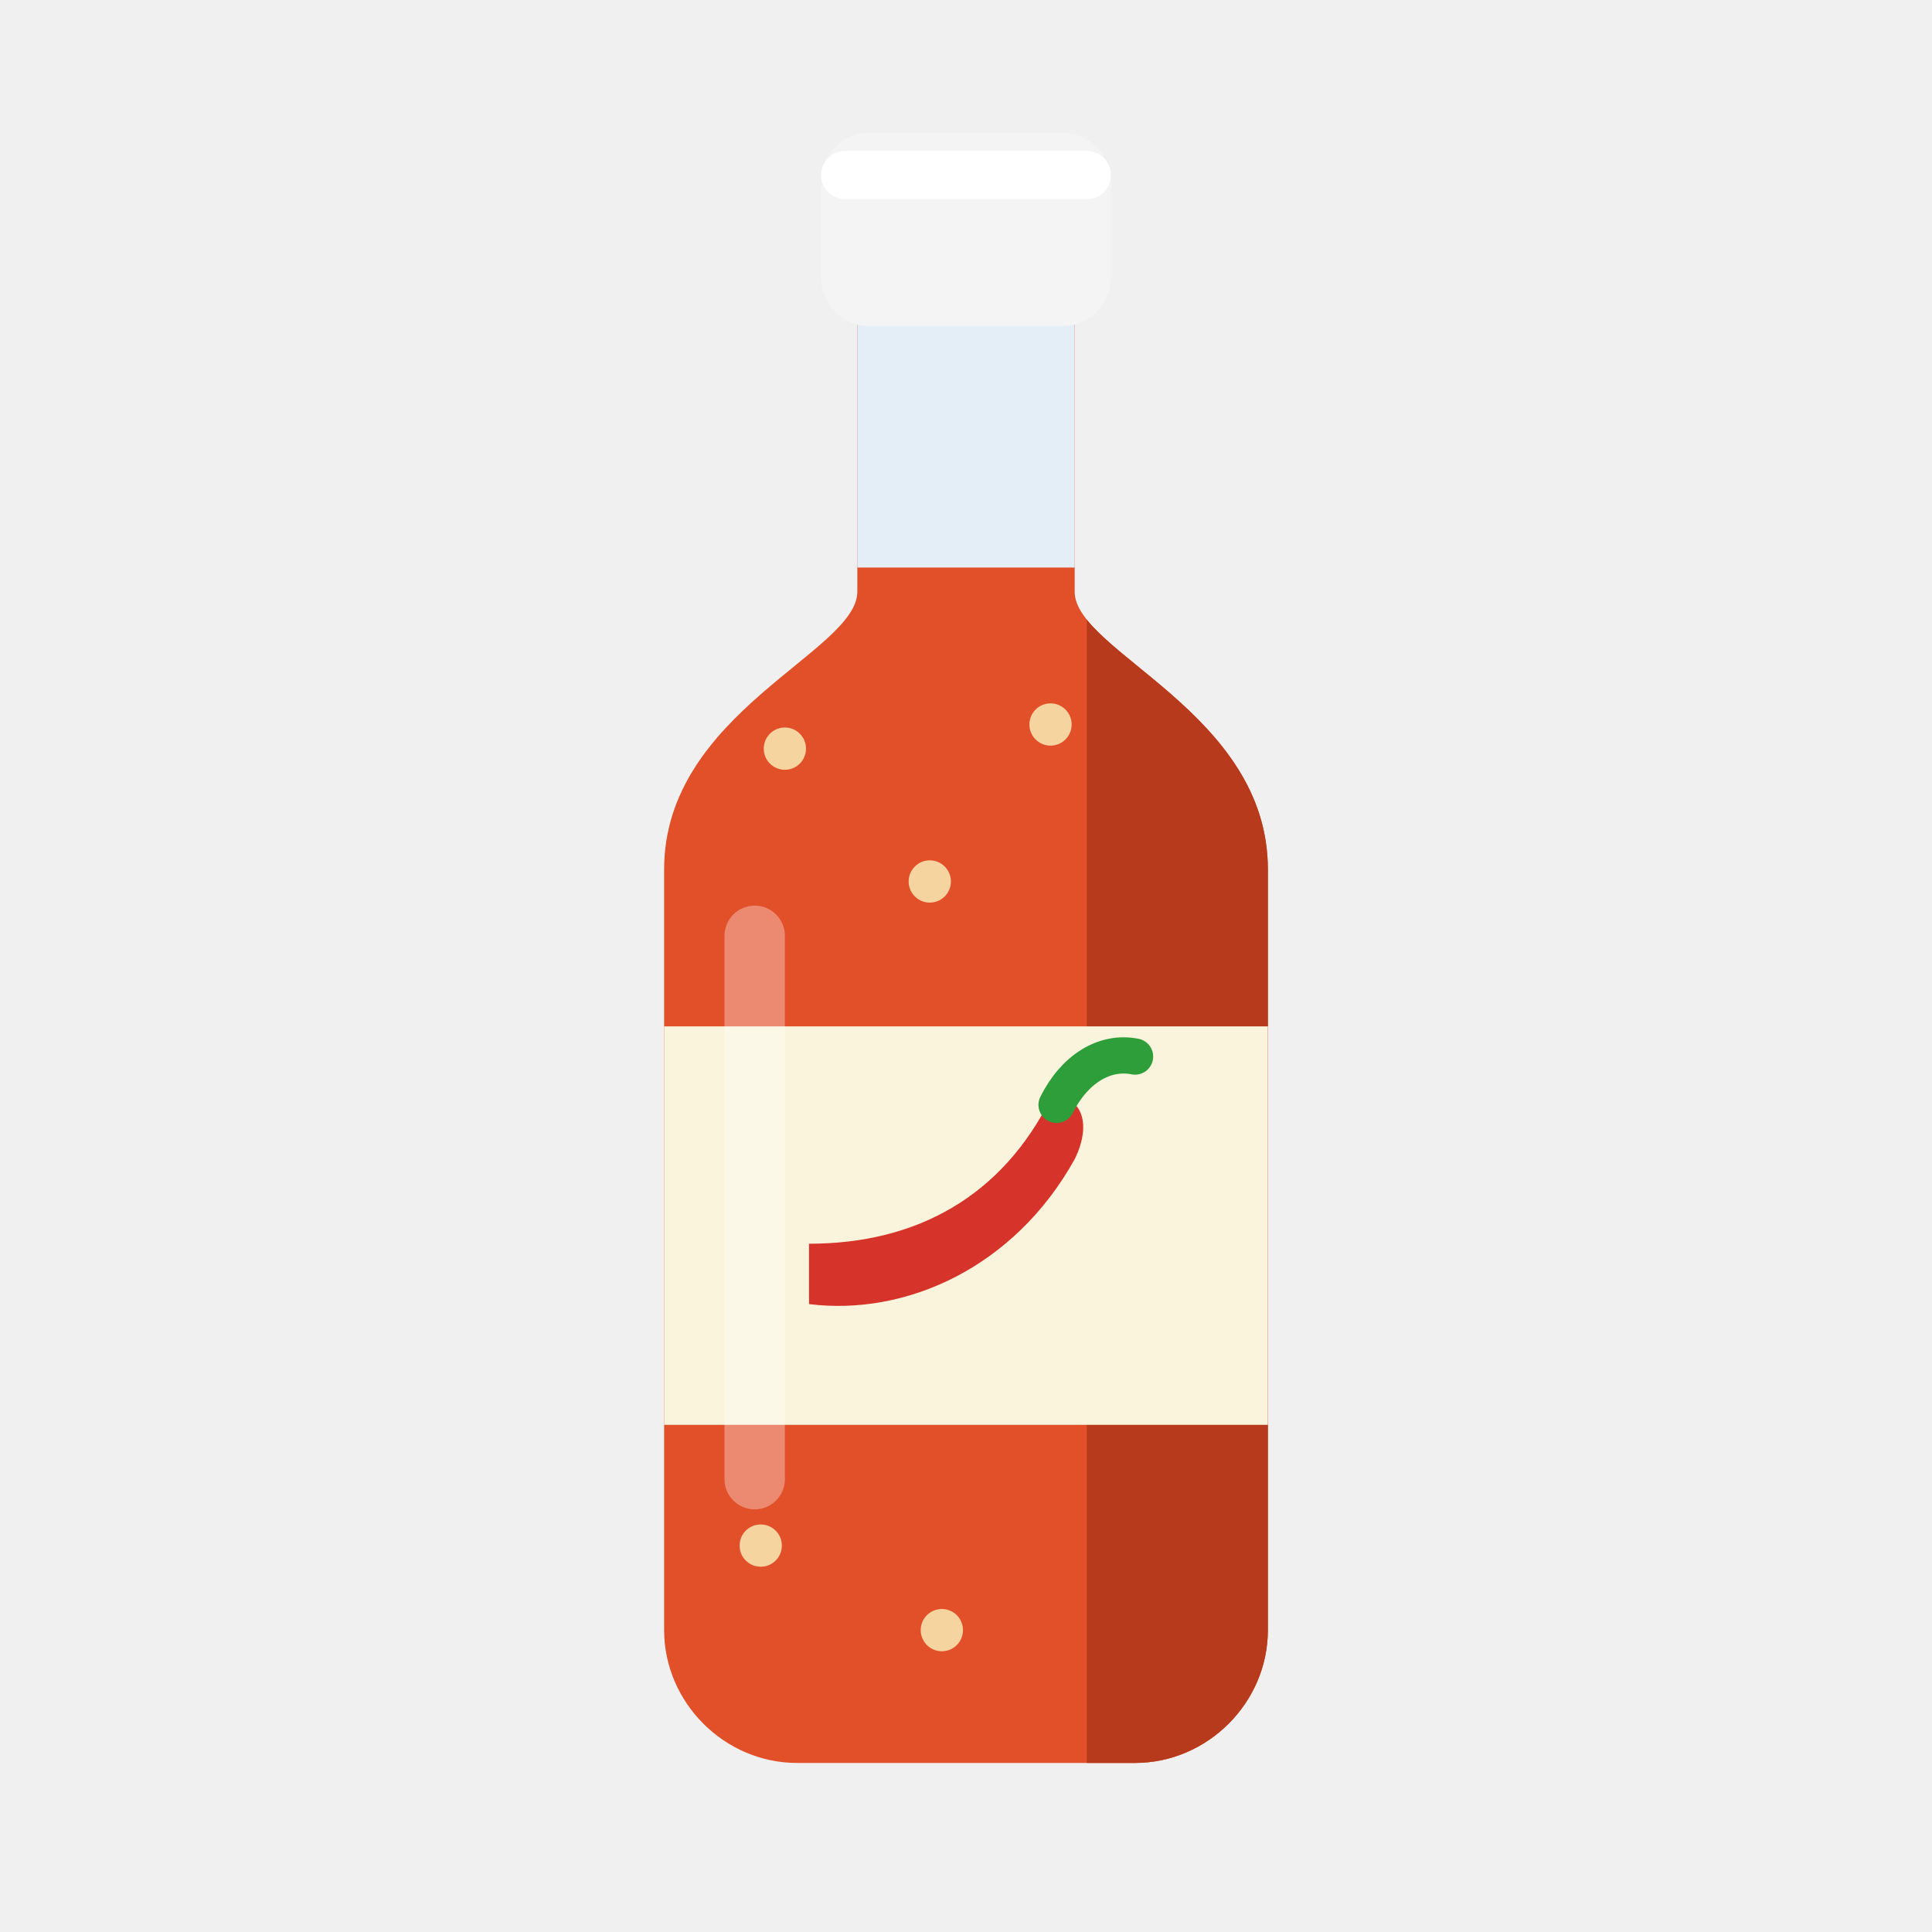
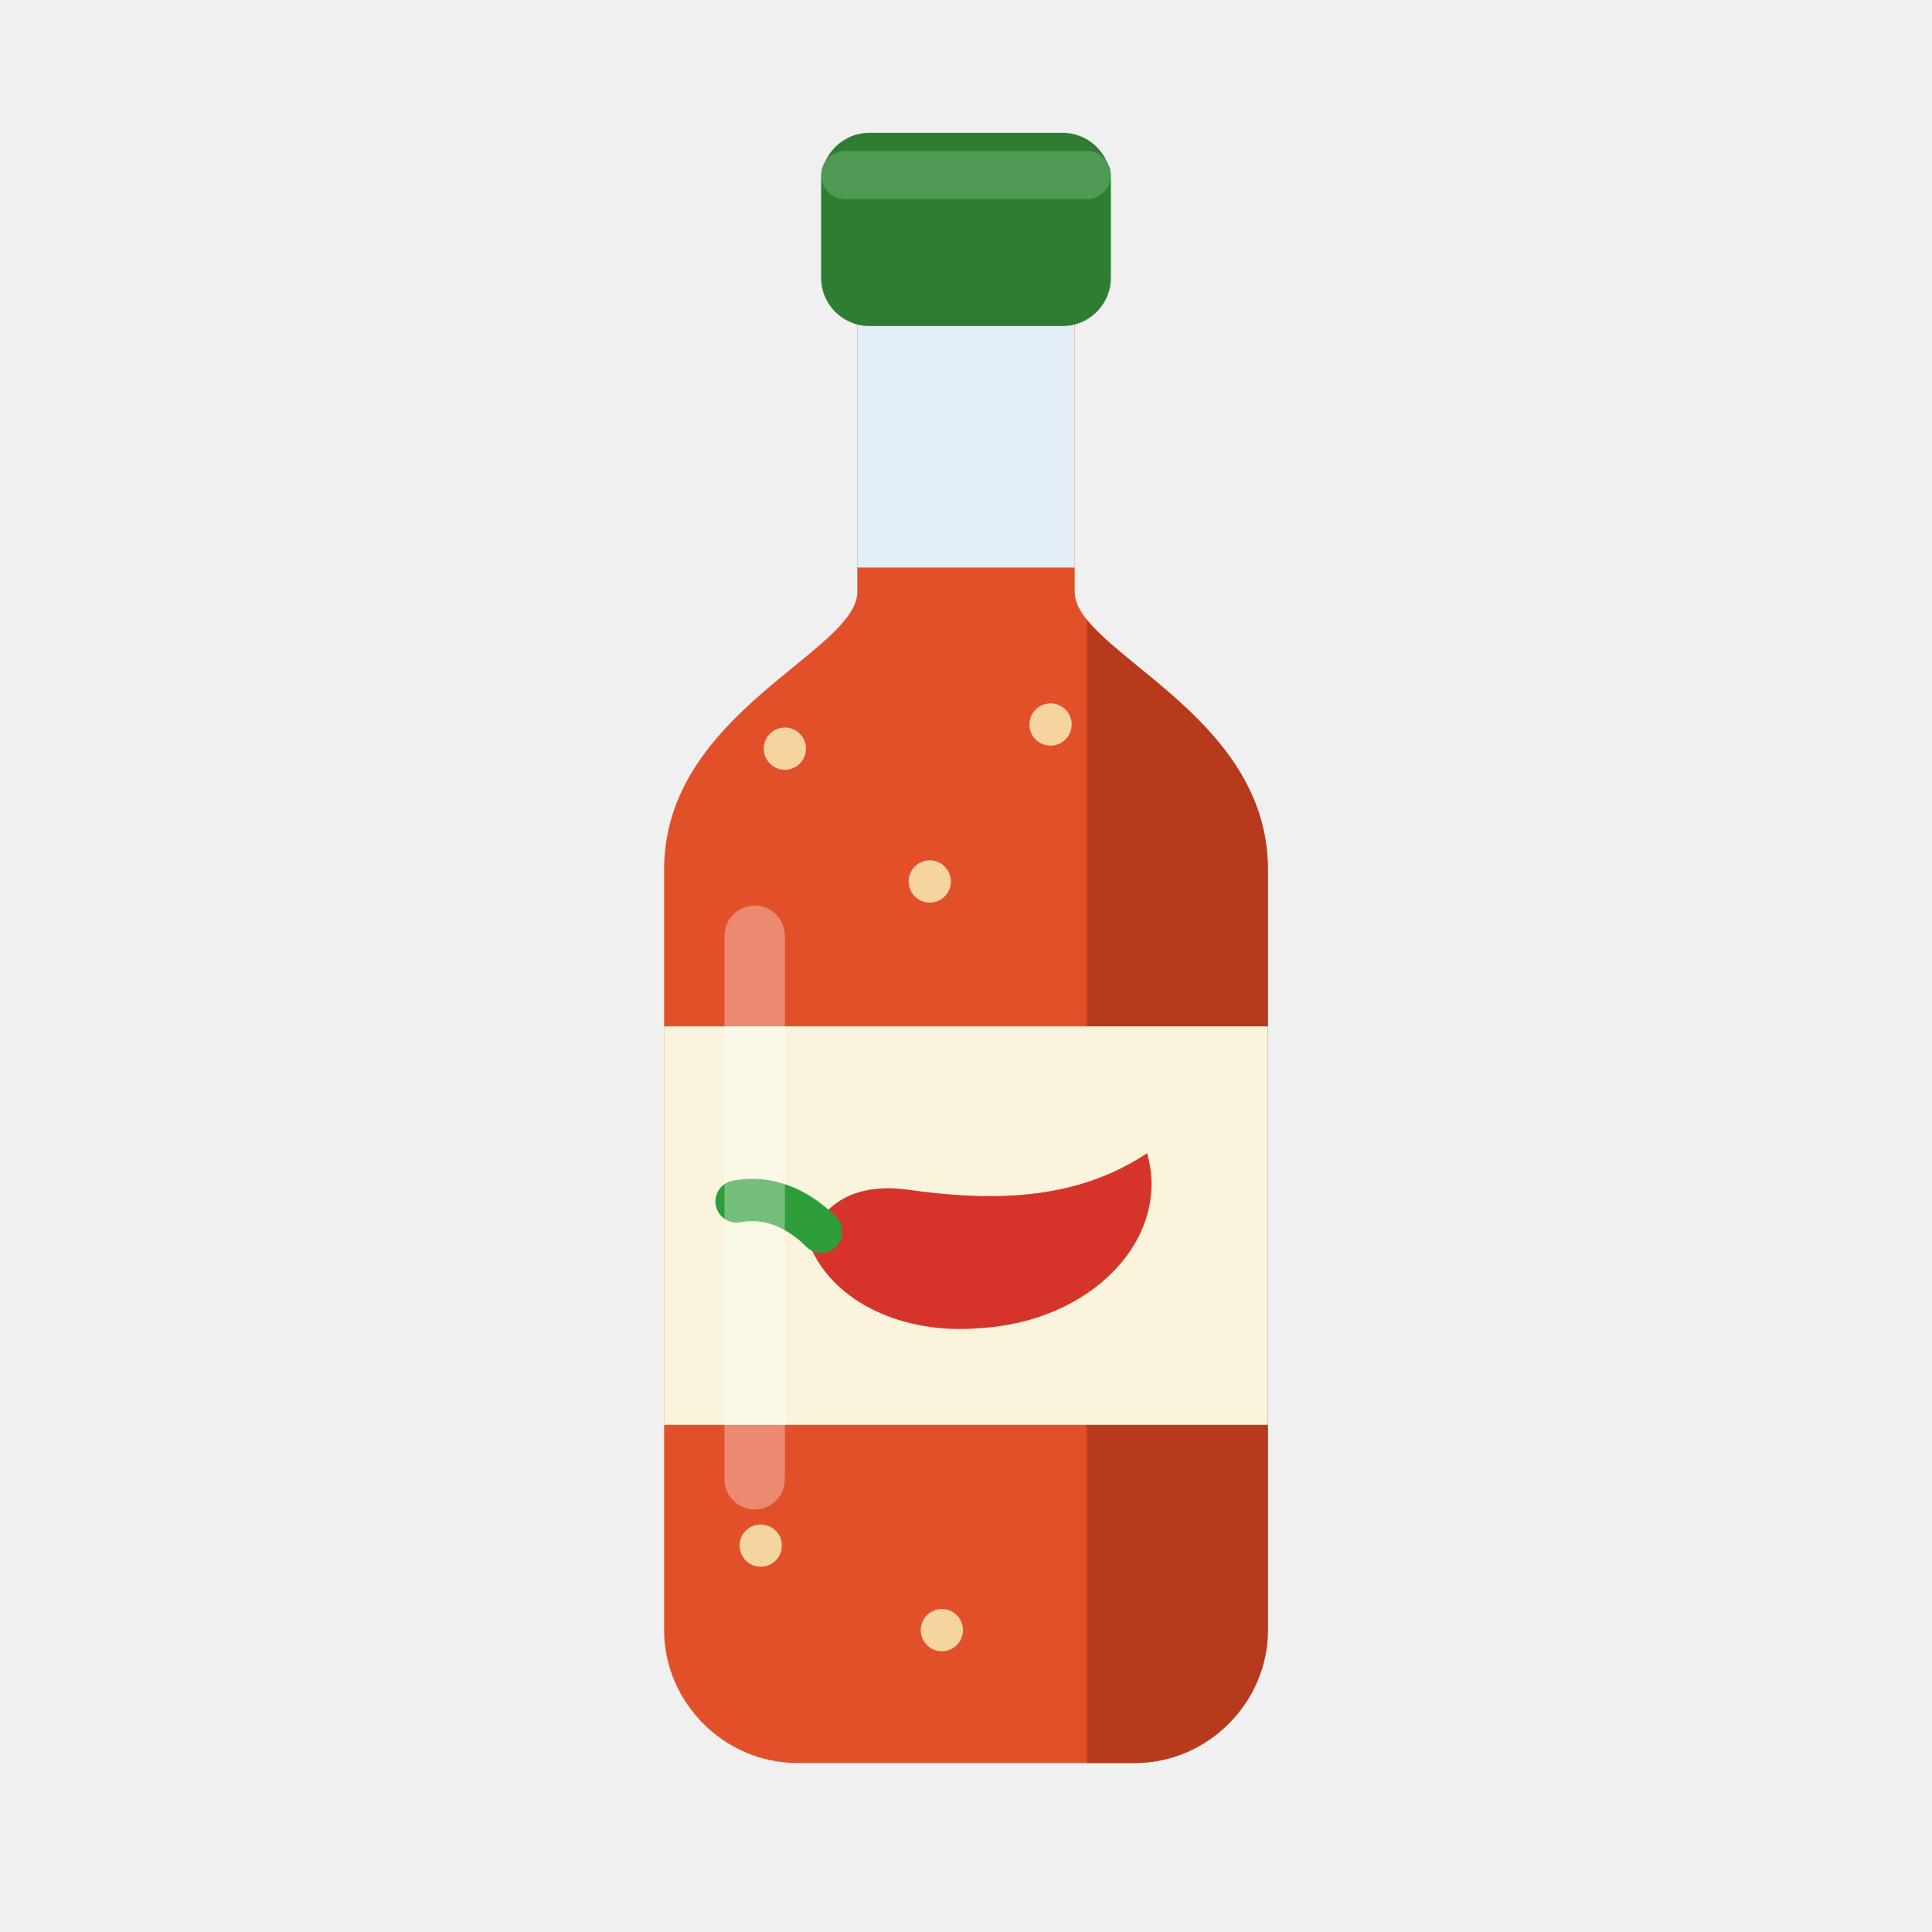
<svg xmlns="http://www.w3.org/2000/svg" viewBox="0 0 32 32">
  <path fill="#e2502a" d="M14.2 4.6h3.6v5.2c0 1 3.2 2 3.2 4.6V27c0 1.2-1 2.2-2.2 2.2h-5.6c-1.2 0-2.2-1-2.2-2.2V14.4c0-2.6 3.2-3.6 3.2-4.6z" />
  <clipPath id="tall">
    <path fill="#000" d="M14.2 4.6h3.6v5.2c0 1 3.2 2 3.2 4.6V27c0 1.2-1 2.2-2.2 2.2h-5.6c-1.2 0-2.2-1-2.2-2.2V14.4c0-2.6 3.2-3.6 3.2-4.6z" />
  </clipPath>
  <g clip-path="url(#tall)">
    <rect width="12" height="5.4" x="10" y="4" fill="#e3eef6" />
    <circle cx="13" cy="12.4" r="0.35" fill="#f6d4a0" />
    <circle cx="15.4" cy="14.6" r="0.35" fill="#f6d4a0" />
    <circle cx="17.4" cy="12" r="0.35" fill="#f6d4a0" />
    <circle cx="12.6" cy="25.6" r="0.35" fill="#f6d4a0" />
    <circle cx="15.6" cy="27" r="0.35" fill="#f6d4a0" />
    <rect width="4" height="26" x="18" y="4" fill="#b83a1c" />
    <rect width="12" height="6.6" x="10" y="17" fill="#fbf4dc" />
  </g>
-   <path fill="#d6342b" d="M13.4 21.6c1.6.2 3.4-.6 4.4-2.4c.3-.6.1-1.1-.4-1c-.8 1.6-2.2 2.4-4 2.4z" />
-   <path fill="none" stroke="#2e9e3a" stroke-linecap="round" stroke-width="0.6" d="M17.5 18.3c.3-.6.8-.9 1.3-.8" />
+   <path fill="#d6342b" d="M13.4 20.6c.2-.7.8-1 1.6-.9c1.4.2 2.8.2 4-.6c.4 1.4-.9 2.8-2.8 2.9c-1.2.1-2.4-.4-2.8-1.4z" />
+   <path fill="none" stroke="#2e9e3a" stroke-linecap="round" stroke-width="0.7" d="M13.6 20.4c-.4-.4-.9-.6-1.4-.5" />
  <rect width="1" height="10" x="12" y="15" fill="#ffffff55" rx="0.5" />
-   <rect width="4.8" height="3.2" x="13.6" y="2.2" fill="#f4f4f4" rx="0.8" />
-   <rect width="4.8" height="0.8" x="13.6" y="2.5" fill="#ffffff" rx="0.4" />
+   <rect width="4.8" height="3.2" x="13.6" y="2.2" fill="#2e7d32" rx="0.8" />
+   <rect width="4.8" height="0.8" x="13.6" y="2.5" fill="#4f9a52" rx="0.4" />
</svg>
